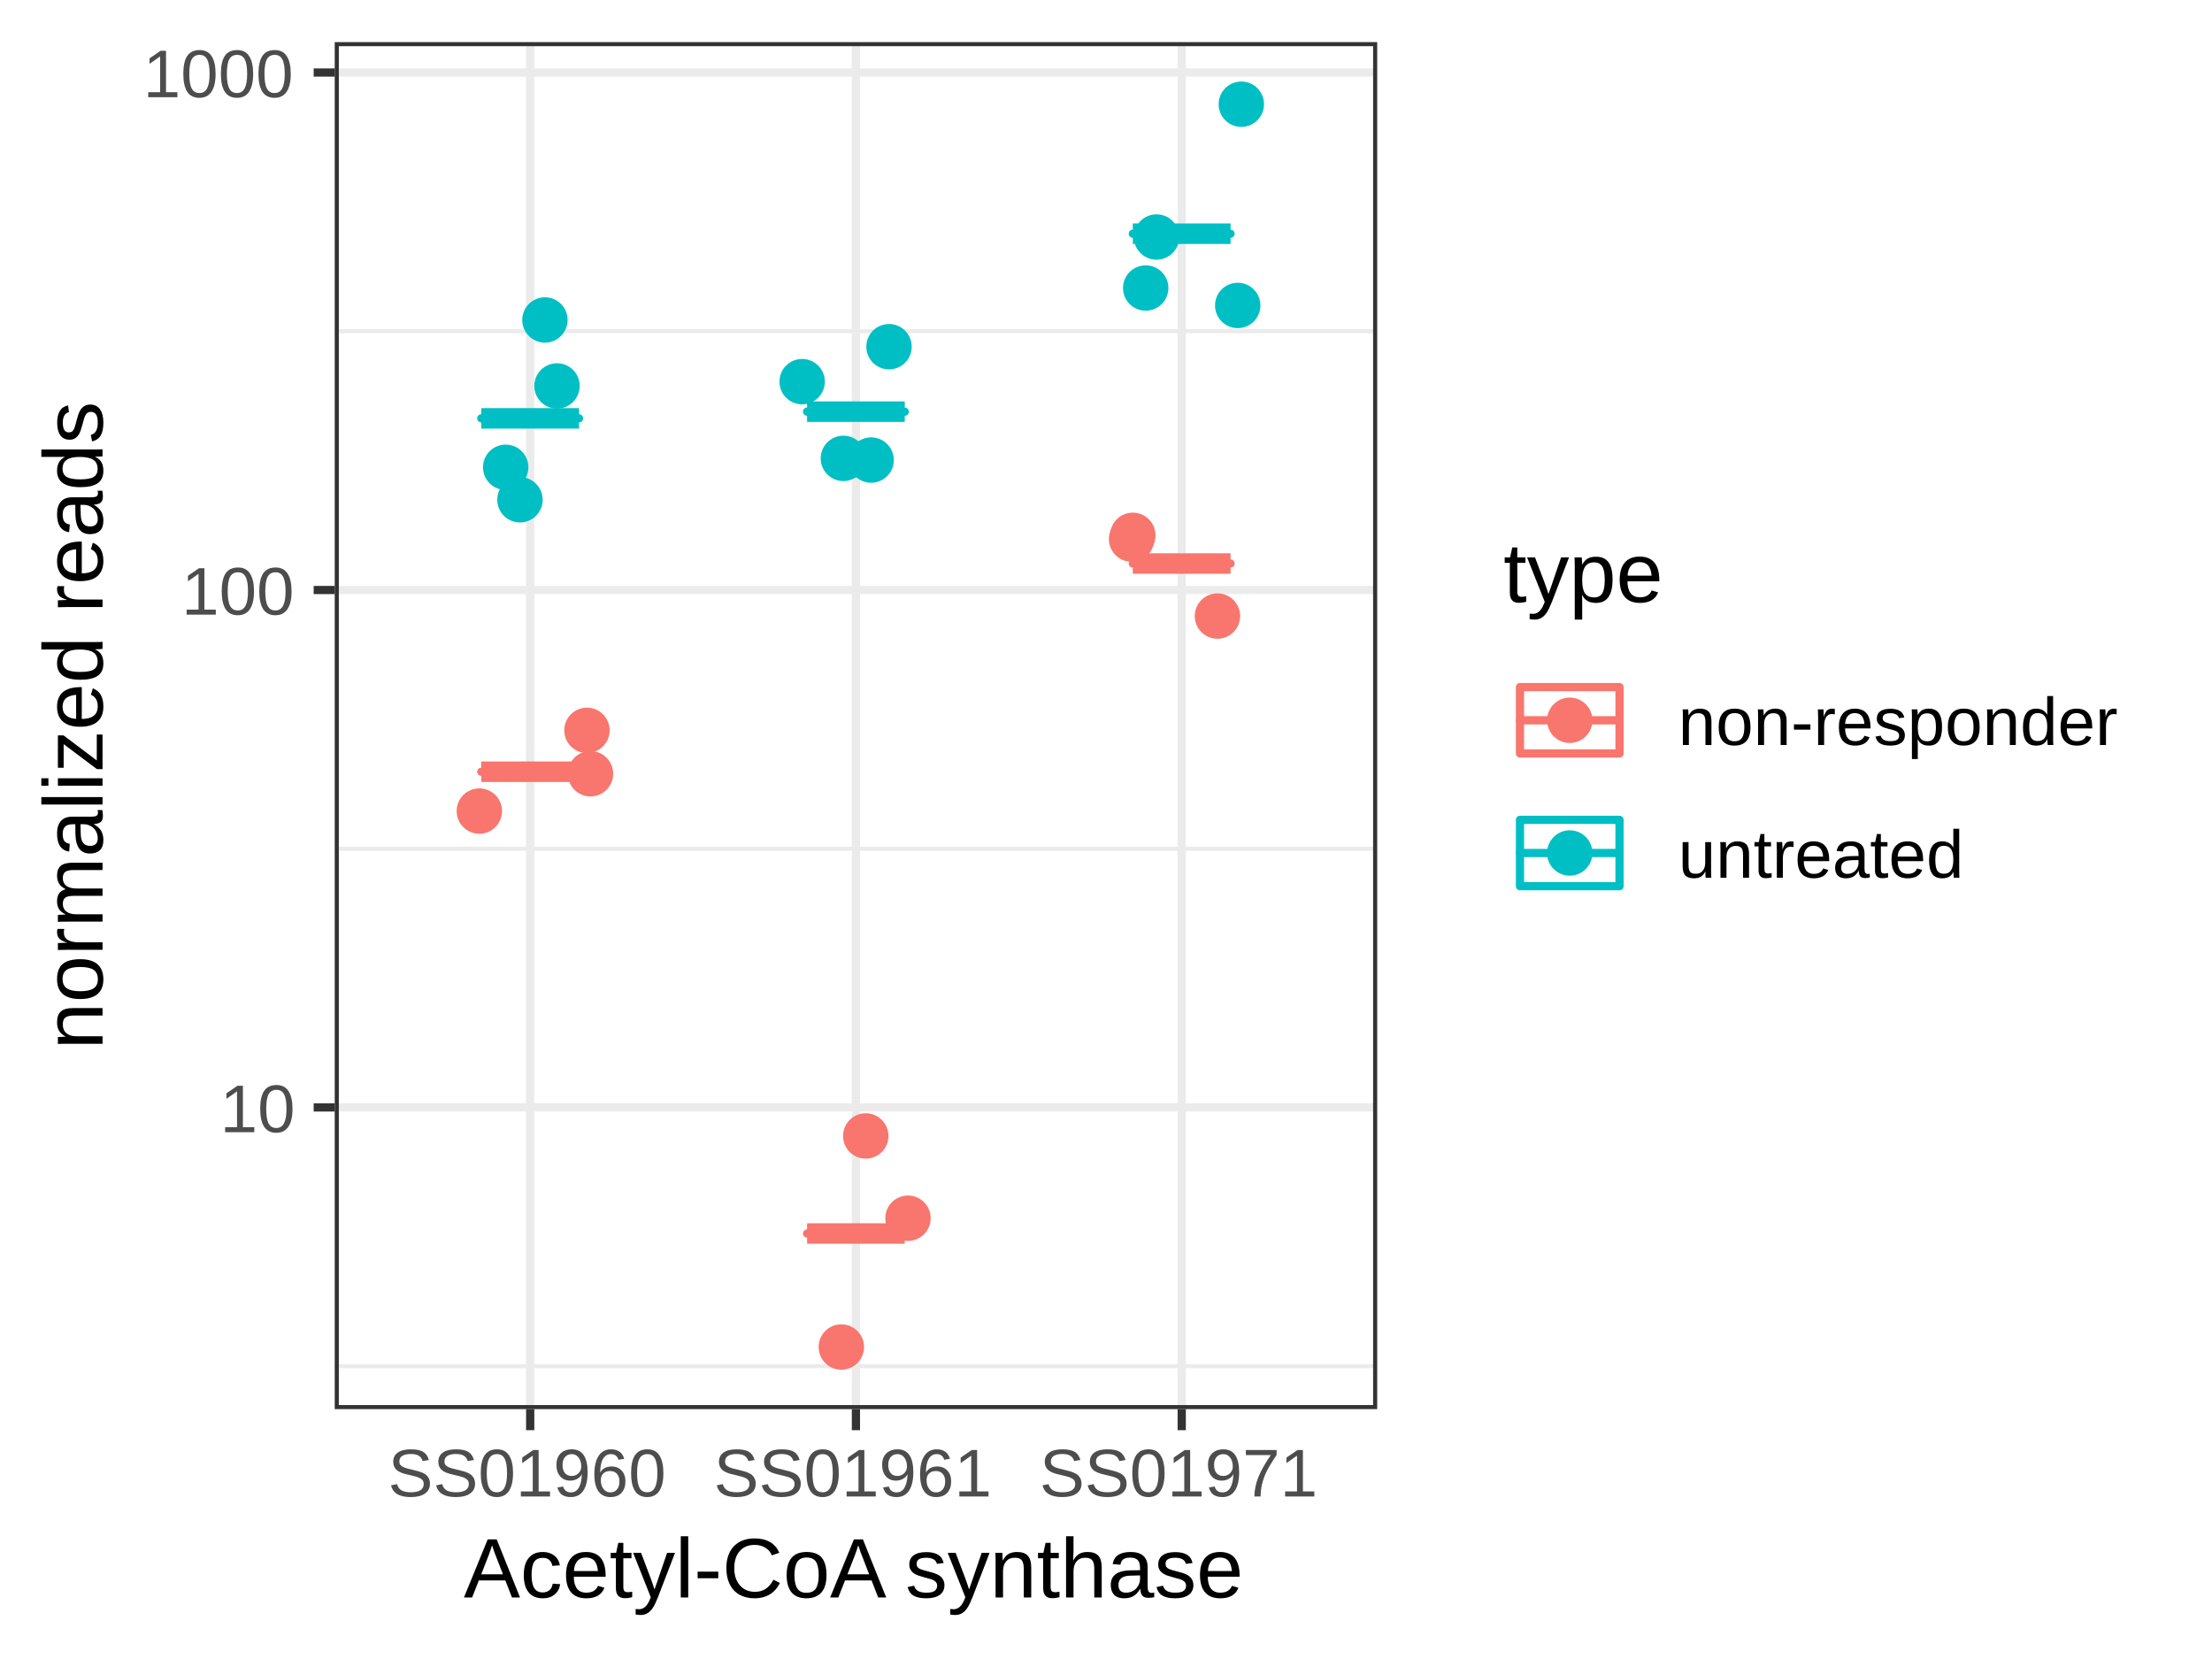
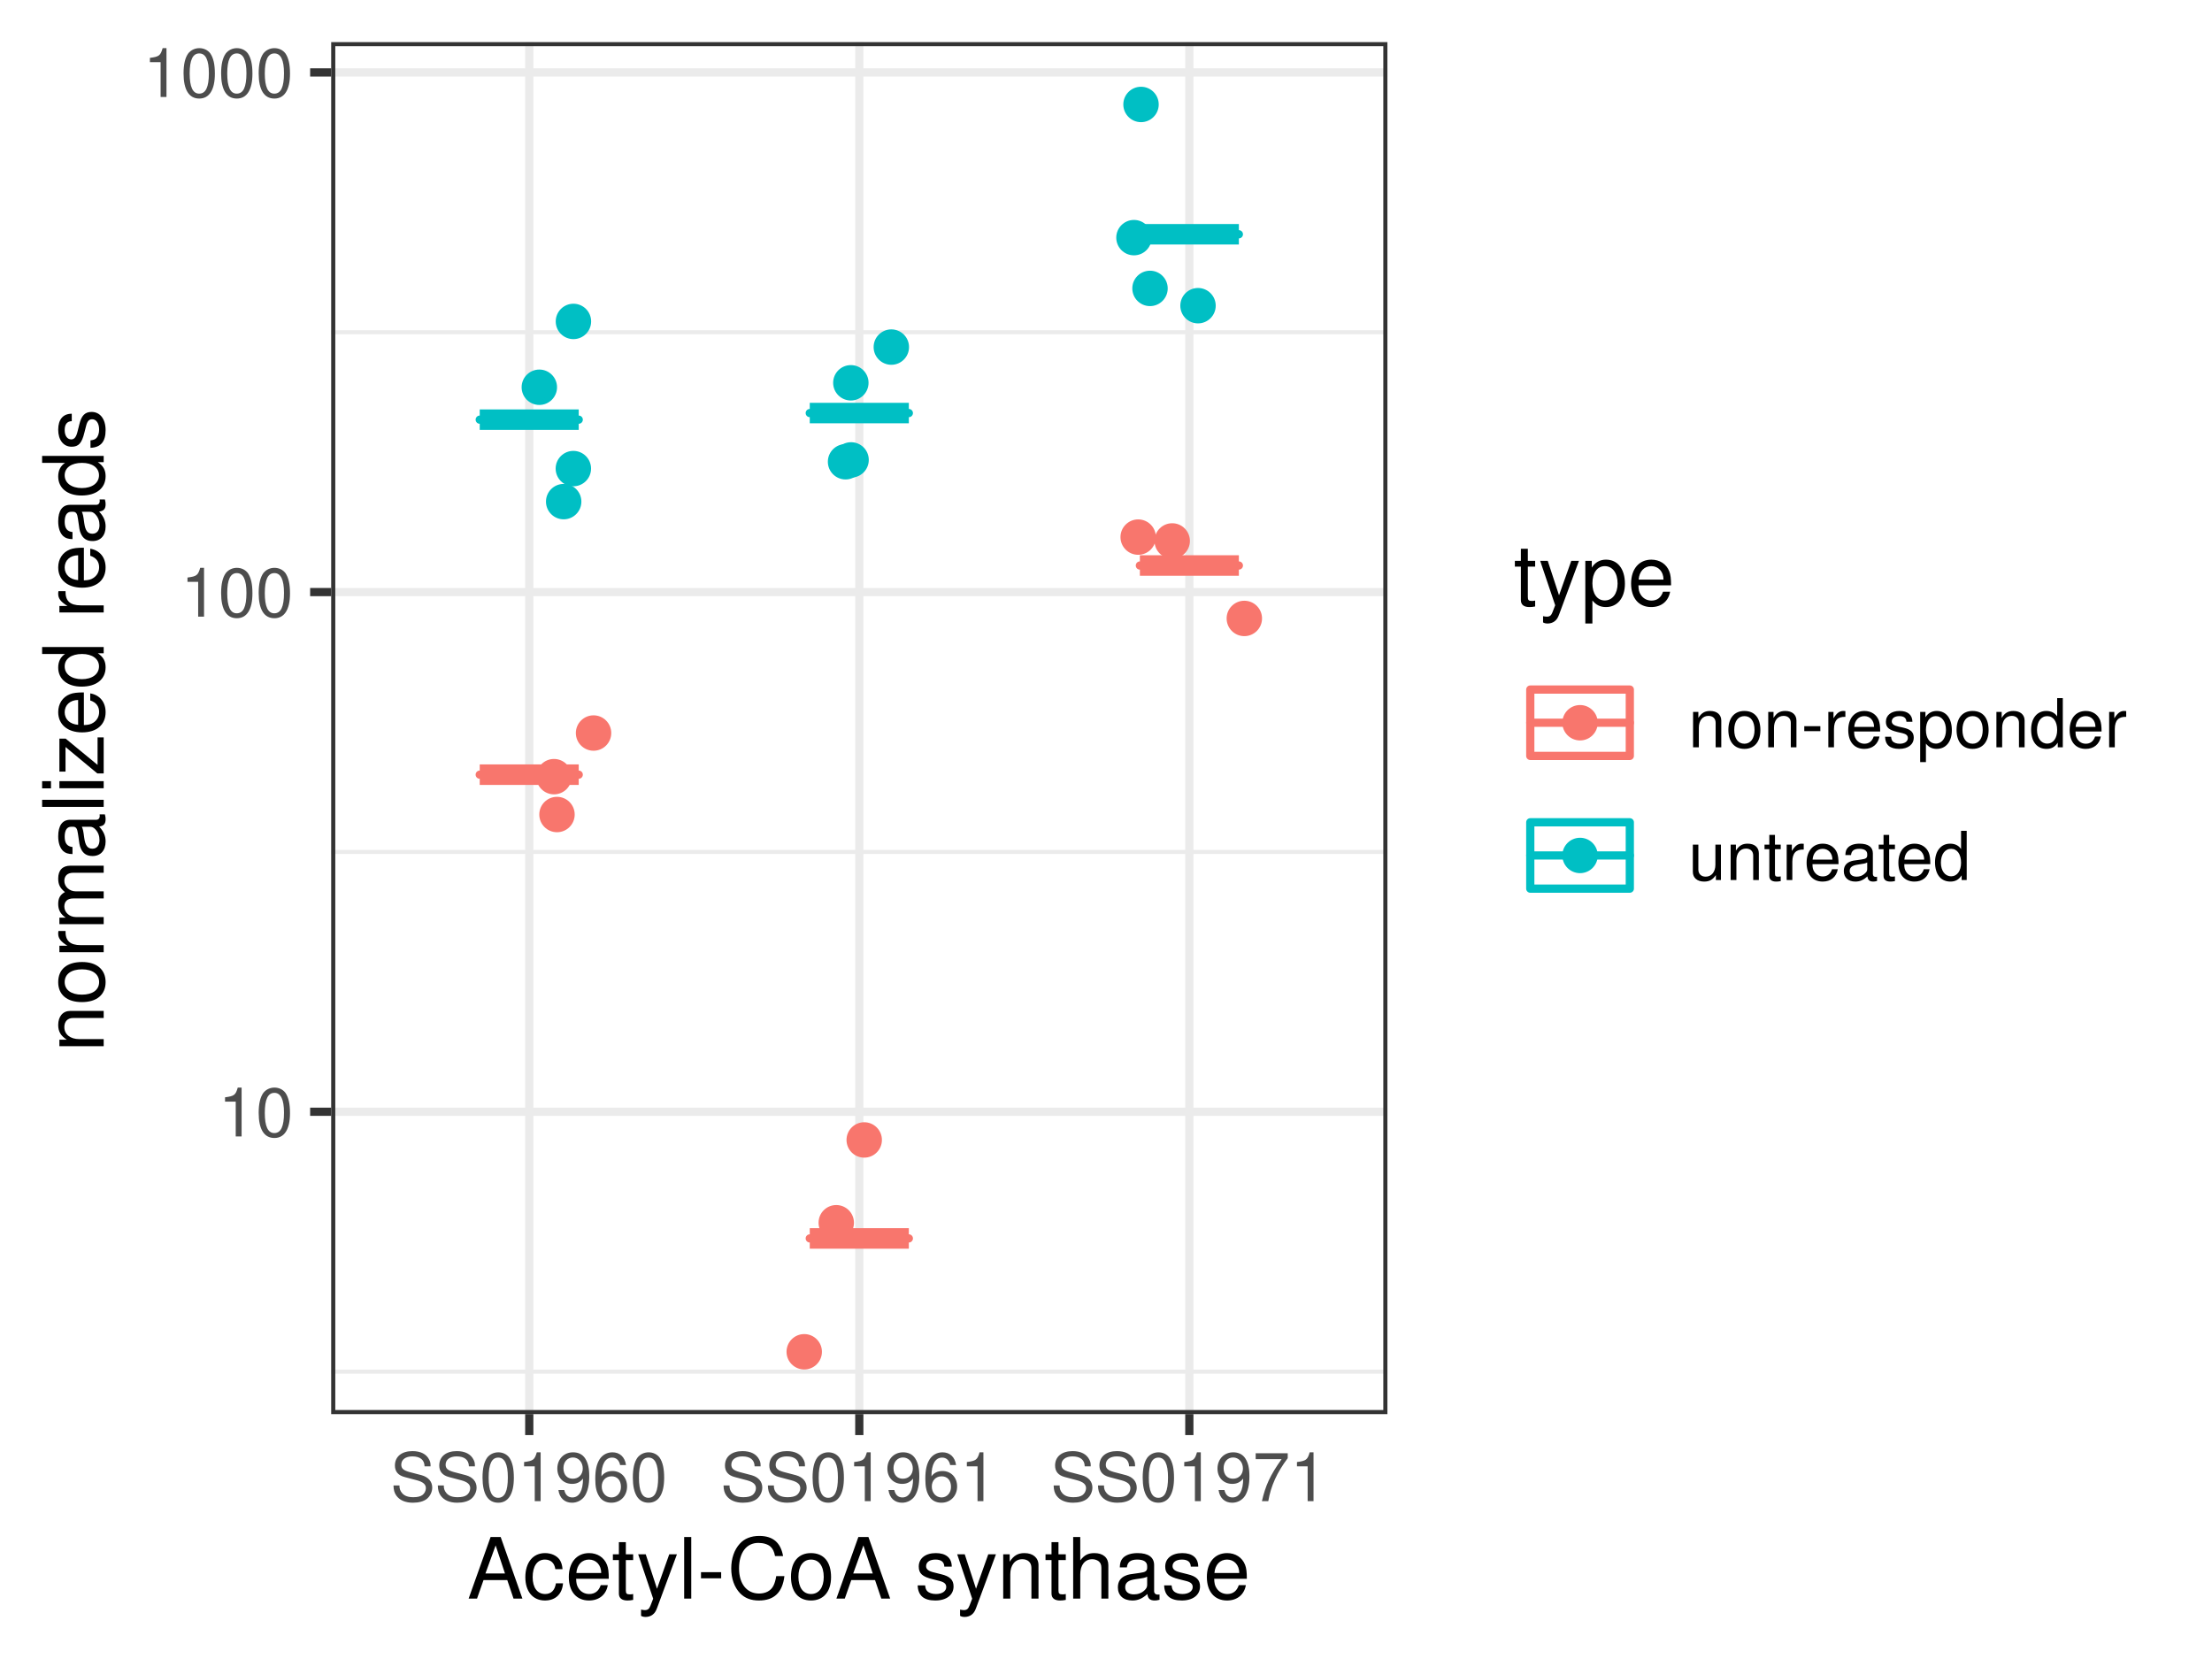
<svg xmlns="http://www.w3.org/2000/svg" viewBox="0 0 288.00 216.00">
  <defs>
    <style type="text/css">
-     line, polyline, path, rect, circle {
+     line, polyline, polygon, path, rect, circle {
      fill: none;
      stroke: #000000;
      stroke-linecap: round;
      stroke-linejoin: round;
      stroke-miterlimit: 10.00;
    }
  </style>
  </defs>
  <rect width="100%" height="100%" style="stroke: none; fill: #FFFFFF;" />
-   <rect x="0.00" y="0.00" width="288.00" height="216.00" style="stroke-width: 1.07; stroke: #FFFFFF; fill: #FFFFFF;" />
+   <rect x="0.00" y="0" width="288.00" height="216.00" style="stroke-width: 1.07; stroke: #FFFFFF; fill: #FFFFFF;" />
  <defs>
-     <clipPath id="cpNDMuNTc4NHwxNzkuMzA0fDE4My40NzR8NS40Nzk0NQ==">
-       <rect x="43.58" y="5.48" width="135.73" height="177.99" />
+     <clipPath id="cpNDMuMTJ8MTgwLjY0fDE4NC4xMXw1LjQ4">
+       <rect x="43.12" y="5.48" width="137.52" height="178.64" />
    </clipPath>
  </defs>
-   <rect x="43.58" y="5.48" width="135.73" height="177.99" style="stroke-width: 1.07; stroke: none; fill: #FFFFFF;" clip-path="url(#cpNDMuNTc4NHwxNzkuMzA0fDE4My40NzR8NS40Nzk0NQ==)" />
-   <polyline points="43.58,177.87 179.30,177.87 " style="stroke-width: 0.53; stroke: #EBEBEB; stroke-linecap: butt;" clip-path="url(#cpNDMuNTc4NHwxNzkuMzA0fDE4My40NzR8NS40Nzk0NQ==)" />
-   <polyline points="43.58,110.50 179.30,110.50 " style="stroke-width: 0.53; stroke: #EBEBEB; stroke-linecap: butt;" clip-path="url(#cpNDMuNTc4NHwxNzkuMzA0fDE4My40NzR8NS40Nzk0NQ==)" />
-   <polyline points="43.58,43.13 179.30,43.13 " style="stroke-width: 0.53; stroke: #EBEBEB; stroke-linecap: butt;" clip-path="url(#cpNDMuNTc4NHwxNzkuMzA0fDE4My40NzR8NS40Nzk0NQ==)" />
-   <polyline points="43.58,144.19 179.30,144.19 " style="stroke-width: 1.07; stroke: #EBEBEB; stroke-linecap: butt;" clip-path="url(#cpNDMuNTc4NHwxNzkuMzA0fDE4My40NzR8NS40Nzk0NQ==)" />
-   <polyline points="43.58,76.82 179.30,76.82 " style="stroke-width: 1.07; stroke: #EBEBEB; stroke-linecap: butt;" clip-path="url(#cpNDMuNTc4NHwxNzkuMzA0fDE4My40NzR8NS40Nzk0NQ==)" />
-   <polyline points="43.58,9.44 179.30,9.44 " style="stroke-width: 1.07; stroke: #EBEBEB; stroke-linecap: butt;" clip-path="url(#cpNDMuNTc4NHwxNzkuMzA0fDE4My40NzR8NS40Nzk0NQ==)" />
-   <polyline points="69.03,183.47 69.03,5.48 " style="stroke-width: 1.07; stroke: #EBEBEB; stroke-linecap: butt;" clip-path="url(#cpNDMuNTc4NHwxNzkuMzA0fDE4My40NzR8NS40Nzk0NQ==)" />
-   <polyline points="111.44,183.47 111.44,5.48 " style="stroke-width: 1.07; stroke: #EBEBEB; stroke-linecap: butt;" clip-path="url(#cpNDMuNTc4NHwxNzkuMzA0fDE4My40NzR8NS40Nzk0NQ==)" />
-   <polyline points="153.86,183.47 153.86,5.48 " style="stroke-width: 1.07; stroke: #EBEBEB; stroke-linecap: butt;" clip-path="url(#cpNDMuNTc4NHwxNzkuMzA0fDE4My40NzR8NS40Nzk0NQ==)" />
-   <circle cx="118.22" cy="158.61" r="1.95pt" style="stroke-width: 0.71; stroke: #F8766D; fill: #F8766D;" clip-path="url(#cpNDMuNTc4NHwxNzkuMzA0fDE4My40NzR8NS40Nzk0NQ==)" />
-   <circle cx="147.49" cy="69.70" r="1.95pt" style="stroke-width: 0.71; stroke: #F8766D; fill: #F8766D;" clip-path="url(#cpNDMuNTc4NHwxNzkuMzA0fDE4My40NzR8NS40Nzk0NQ==)" />
-   <circle cx="76.42" cy="95.09" r="1.95pt" style="stroke-width: 0.71; stroke: #F8766D; fill: #F8766D;" clip-path="url(#cpNDMuNTc4NHwxNzkuMzA0fDE4My40NzR8NS40Nzk0NQ==)" />
-   <circle cx="115.75" cy="45.14" r="1.95pt" style="stroke-width: 0.71; stroke: #00BFC4; fill: #00BFC4;" clip-path="url(#cpNDMuNTc4NHwxNzkuMzA0fDE4My40NzR8NS40Nzk0NQ==)" />
-   <circle cx="161.62" cy="13.57" r="1.95pt" style="stroke-width: 0.71; stroke: #00BFC4; fill: #00BFC4;" clip-path="url(#cpNDMuNTc4NHwxNzkuMzA0fDE4My40NzR8NS40Nzk0NQ==)" />
-   <circle cx="70.95" cy="41.66" r="1.95pt" style="stroke-width: 0.71; stroke: #00BFC4; fill: #00BFC4;" clip-path="url(#cpNDMuNTc4NHwxNzkuMzA0fDE4My40NzR8NS40Nzk0NQ==)" />
-   <circle cx="113.42" cy="59.90" r="1.95pt" style="stroke-width: 0.71; stroke: #00BFC4; fill: #00BFC4;" clip-path="url(#cpNDMuNTc4NHwxNzkuMzA0fDE4My40NzR8NS40Nzk0NQ==)" />
-   <circle cx="150.58" cy="30.86" r="1.95pt" style="stroke-width: 0.71; stroke: #00BFC4; fill: #00BFC4;" clip-path="url(#cpNDMuNTc4NHwxNzkuMzA0fDE4My40NzR8NS40Nzk0NQ==)" />
-   <circle cx="65.84" cy="60.84" r="1.95pt" style="stroke-width: 0.71; stroke: #00BFC4; fill: #00BFC4;" clip-path="url(#cpNDMuNTc4NHwxNzkuMzA0fDE4My40NzR8NS40Nzk0NQ==)" />
-   <circle cx="109.54" cy="175.38" r="1.95pt" style="stroke-width: 0.71; stroke: #F8766D; fill: #F8766D;" clip-path="url(#cpNDMuNTc4NHwxNzkuMzA0fDE4My40NzR8NS40Nzk0NQ==)" />
-   <circle cx="158.51" cy="80.21" r="1.95pt" style="stroke-width: 0.71; stroke: #F8766D; fill: #F8766D;" clip-path="url(#cpNDMuNTc4NHwxNzkuMzA0fDE4My40NzR8NS40Nzk0NQ==)" />
-   <circle cx="62.41" cy="105.60" r="1.95pt" style="stroke-width: 0.71; stroke: #F8766D; fill: #F8766D;" clip-path="url(#cpNDMuNTc4NHwxNzkuMzA0fDE4My40NzR8NS40Nzk0NQ==)" />
-   <circle cx="112.72" cy="147.90" r="1.95pt" style="stroke-width: 0.71; stroke: #F8766D; fill: #F8766D;" clip-path="url(#cpNDMuNTc4NHwxNzkuMzA0fDE4My40NzR8NS40Nzk0NQ==)" />
-   <circle cx="147.33" cy="70.19" r="1.95pt" style="stroke-width: 0.71; stroke: #F8766D; fill: #F8766D;" clip-path="url(#cpNDMuNTc4NHwxNzkuMzA0fDE4My40NzR8NS40Nzk0NQ==)" />
-   <circle cx="76.88" cy="100.74" r="1.95pt" style="stroke-width: 0.71; stroke: #F8766D; fill: #F8766D;" clip-path="url(#cpNDMuNTc4NHwxNzkuMzA0fDE4My40NzR8NS40Nzk0NQ==)" />
-   <circle cx="109.81" cy="59.68" r="1.95pt" style="stroke-width: 0.71; stroke: #00BFC4; fill: #00BFC4;" clip-path="url(#cpNDMuNTc4NHwxNzkuMzA0fDE4My40NzR8NS40Nzk0NQ==)" />
-   <circle cx="161.15" cy="39.77" r="1.95pt" style="stroke-width: 0.71; stroke: #00BFC4; fill: #00BFC4;" clip-path="url(#cpNDMuNTc4NHwxNzkuMzA0fDE4My40NzR8NS40Nzk0NQ==)" />
-   <circle cx="67.70" cy="65.07" r="1.95pt" style="stroke-width: 0.71; stroke: #00BFC4; fill: #00BFC4;" clip-path="url(#cpNDMuNTc4NHwxNzkuMzA0fDE4My40NzR8NS40Nzk0NQ==)" />
-   <circle cx="104.44" cy="49.69" r="1.95pt" style="stroke-width: 0.71; stroke: #00BFC4; fill: #00BFC4;" clip-path="url(#cpNDMuNTc4NHwxNzkuMzA0fDE4My40NzR8NS40Nzk0NQ==)" />
-   <circle cx="149.17" cy="37.50" r="1.95pt" style="stroke-width: 0.71; stroke: #00BFC4; fill: #00BFC4;" clip-path="url(#cpNDMuNTc4NHwxNzkuMzA0fDE4My40NzR8NS40Nzk0NQ==)" />
-   <circle cx="72.52" cy="50.25" r="1.95pt" style="stroke-width: 0.71; stroke: #00BFC4; fill: #00BFC4;" clip-path="url(#cpNDMuNTc4NHwxNzkuMzA0fDE4My40NzR8NS40Nzk0NQ==)" />
-   <polyline points="62.66,100.48 62.66,100.48 75.39,100.48 75.39,100.48 62.66,100.48 62.66,100.48 " style="stroke-width: 1.07; stroke: #F8766D;" clip-path="url(#cpNDMuNTc4NHwxNzkuMzA0fDE4My40NzR8NS40Nzk0NQ==)" />
-   <polyline points="62.66,54.47 62.66,54.47 75.39,54.47 75.39,54.47 62.66,54.47 62.66,54.47 " style="stroke-width: 1.07; stroke: #00BFC4;" clip-path="url(#cpNDMuNTc4NHwxNzkuMzA0fDE4My40NzR8NS40Nzk0NQ==)" />
-   <polyline points="105.08,160.60 105.08,160.60 117.80,160.60 117.80,160.60 105.08,160.60 105.08,160.60 " style="stroke-width: 1.07; stroke: #F8766D;" clip-path="url(#cpNDMuNTc4NHwxNzkuMzA0fDE4My40NzR8NS40Nzk0NQ==)" />
-   <polyline points="105.08,53.60 105.08,53.60 117.80,53.60 117.80,53.60 105.08,53.60 105.08,53.60 " style="stroke-width: 1.07; stroke: #00BFC4;" clip-path="url(#cpNDMuNTc4NHwxNzkuMzA0fDE4My40NzR8NS40Nzk0NQ==)" />
-   <polyline points="147.49,73.37 147.49,73.37 160.22,73.37 160.22,73.37 147.49,73.37 147.49,73.37 " style="stroke-width: 1.07; stroke: #F8766D;" clip-path="url(#cpNDMuNTc4NHwxNzkuMzA0fDE4My40NzR8NS40Nzk0NQ==)" />
-   <polyline points="147.49,30.43 147.49,30.43 160.22,30.43 160.22,30.43 147.49,30.43 147.49,30.43 " style="stroke-width: 1.07; stroke: #00BFC4;" clip-path="url(#cpNDMuNTc4NHwxNzkuMzA0fDE4My40NzR8NS40Nzk0NQ==)" />
-   <line x1="62.66" y1="100.48" x2="75.39" y2="100.48" style="stroke-width: 2.67; stroke: #F8766D; stroke-linecap: butt;" clip-path="url(#cpNDMuNTc4NHwxNzkuMzA0fDE4My40NzR8NS40Nzk0NQ==)" />
-   <line x1="62.66" y1="54.47" x2="75.39" y2="54.47" style="stroke-width: 2.67; stroke: #00BFC4; stroke-linecap: butt;" clip-path="url(#cpNDMuNTc4NHwxNzkuMzA0fDE4My40NzR8NS40Nzk0NQ==)" />
-   <line x1="105.08" y1="160.60" x2="117.80" y2="160.60" style="stroke-width: 2.67; stroke: #F8766D; stroke-linecap: butt;" clip-path="url(#cpNDMuNTc4NHwxNzkuMzA0fDE4My40NzR8NS40Nzk0NQ==)" />
-   <line x1="105.08" y1="53.60" x2="117.80" y2="53.60" style="stroke-width: 2.67; stroke: #00BFC4; stroke-linecap: butt;" clip-path="url(#cpNDMuNTc4NHwxNzkuMzA0fDE4My40NzR8NS40Nzk0NQ==)" />
-   <line x1="147.49" y1="73.37" x2="160.22" y2="73.37" style="stroke-width: 2.67; stroke: #F8766D; stroke-linecap: butt;" clip-path="url(#cpNDMuNTc4NHwxNzkuMzA0fDE4My40NzR8NS40Nzk0NQ==)" />
-   <line x1="147.49" y1="30.43" x2="160.22" y2="30.43" style="stroke-width: 2.67; stroke: #00BFC4; stroke-linecap: butt;" clip-path="url(#cpNDMuNTc4NHwxNzkuMzA0fDE4My40NzR8NS40Nzk0NQ==)" />
-   <rect x="43.58" y="5.48" width="135.73" height="177.99" style="stroke-width: 1.07; stroke: #333333;" clip-path="url(#cpNDMuNTc4NHwxNzkuMzA0fDE4My40NzR8NS40Nzk0NQ==)" />
+   <rect x="43.12" y="5.48" width="137.52" height="178.64" style="stroke-width: 1.07; stroke: none; fill: #FFFFFF;" clip-path="url(#cpNDMuMTJ8MTgwLjY0fDE4NC4xMXw1LjQ4)" />
+   <polyline points="43.12,178.59 180.64,178.59 " style="stroke-width: 0.53; stroke: #EBEBEB; stroke-linecap: butt;" clip-path="url(#cpNDMuMTJ8MTgwLjY0fDE4NC4xMXw1LjQ4)" />
+   <polyline points="43.12,110.92 180.64,110.92 " style="stroke-width: 0.53; stroke: #EBEBEB; stroke-linecap: butt;" clip-path="url(#cpNDMuMTJ8MTgwLjY0fDE4NC4xMXw1LjQ4)" />
+   <polyline points="43.12,43.26 180.64,43.26 " style="stroke-width: 0.53; stroke: #EBEBEB; stroke-linecap: butt;" clip-path="url(#cpNDMuMTJ8MTgwLjY0fDE4NC4xMXw1LjQ4)" />
+   <polyline points="43.12,144.75 180.64,144.75 " style="stroke-width: 1.07; stroke: #EBEBEB; stroke-linecap: butt;" clip-path="url(#cpNDMuMTJ8MTgwLjY0fDE4NC4xMXw1LjQ4)" />
+   <polyline points="43.12,77.09 180.64,77.09 " style="stroke-width: 1.07; stroke: #EBEBEB; stroke-linecap: butt;" clip-path="url(#cpNDMuMTJ8MTgwLjY0fDE4NC4xMXw1LjQ4)" />
+   <polyline points="43.12,9.43 180.64,9.43 " style="stroke-width: 1.07; stroke: #EBEBEB; stroke-linecap: butt;" clip-path="url(#cpNDMuMTJ8MTgwLjY0fDE4NC4xMXw1LjQ4)" />
+   <polyline points="68.91,184.11 68.91,5.48 " style="stroke-width: 1.07; stroke: #EBEBEB; stroke-linecap: butt;" clip-path="url(#cpNDMuMTJ8MTgwLjY0fDE4NC4xMXw1LjQ4)" />
+   <polyline points="111.88,184.11 111.88,5.48 " style="stroke-width: 1.07; stroke: #EBEBEB; stroke-linecap: butt;" clip-path="url(#cpNDMuMTJ8MTgwLjY0fDE4NC4xMXw1LjQ4)" />
+   <polyline points="154.85,184.11 154.85,5.48 " style="stroke-width: 1.07; stroke: #EBEBEB; stroke-linecap: butt;" clip-path="url(#cpNDMuMTJ8MTgwLjY0fDE4NC4xMXw1LjQ4)" />
+   <circle cx="108.88" cy="159.20" r="1.95" style="stroke-width: 0.71; stroke: #F8766D; fill: #F8766D;" clip-path="url(#cpNDMuMTJ8MTgwLjY0fDE4NC4xMXw1LjQ4)" />
+   <circle cx="148.19" cy="69.93" r="1.95" style="stroke-width: 0.71; stroke: #F8766D; fill: #F8766D;" clip-path="url(#cpNDMuMTJ8MTgwLjY0fDE4NC4xMXw1LjQ4)" />
+   <circle cx="77.28" cy="95.44" r="1.95" style="stroke-width: 0.71; stroke: #F8766D; fill: #F8766D;" clip-path="url(#cpNDMuMTJ8MTgwLjY0fDE4NC4xMXw1LjQ4)" />
+   <circle cx="116.05" cy="45.19" r="1.95" style="stroke-width: 0.71; stroke: #00BFC4; fill: #00BFC4;" clip-path="url(#cpNDMuMTJ8MTgwLjY0fDE4NC4xMXw1LjQ4)" />
+   <circle cx="148.56" cy="13.60" r="1.95" style="stroke-width: 0.71; stroke: #00BFC4; fill: #00BFC4;" clip-path="url(#cpNDMuMTJ8MTgwLjY0fDE4NC4xMXw1LjQ4)" />
+   <circle cx="74.66" cy="41.85" r="1.95" style="stroke-width: 0.71; stroke: #00BFC4; fill: #00BFC4;" clip-path="url(#cpNDMuMTJ8MTgwLjY0fDE4NC4xMXw1LjQ4)" />
+   <circle cx="110.09" cy="60.12" r="1.95" style="stroke-width: 0.71; stroke: #00BFC4; fill: #00BFC4;" clip-path="url(#cpNDMuMTJ8MTgwLjY0fDE4NC4xMXw1LjQ4)" />
+   <circle cx="147.64" cy="30.94" r="1.95" style="stroke-width: 0.71; stroke: #00BFC4; fill: #00BFC4;" clip-path="url(#cpNDMuMTJ8MTgwLjY0fDE4NC4xMXw1LjQ4)" />
+   <circle cx="74.65" cy="61.01" r="1.95" style="stroke-width: 0.71; stroke: #00BFC4; fill: #00BFC4;" clip-path="url(#cpNDMuMTJ8MTgwLjY0fDE4NC4xMXw1LjQ4)" />
+   <circle cx="104.71" cy="176.00" r="1.95" style="stroke-width: 0.71; stroke: #F8766D; fill: #F8766D;" clip-path="url(#cpNDMuMTJ8MTgwLjY0fDE4NC4xMXw1LjQ4)" />
+   <circle cx="162.01" cy="80.52" r="1.95" style="stroke-width: 0.71; stroke: #F8766D; fill: #F8766D;" clip-path="url(#cpNDMuMTJ8MTgwLjY0fDE4NC4xMXw1LjQ4)" />
+   <circle cx="72.52" cy="106.05" r="1.95" style="stroke-width: 0.71; stroke: #F8766D; fill: #F8766D;" clip-path="url(#cpNDMuMTJ8MTgwLjY0fDE4NC4xMXw1LjQ4)" />
+   <circle cx="112.52" cy="148.42" r="1.95" style="stroke-width: 0.71; stroke: #F8766D; fill: #F8766D;" clip-path="url(#cpNDMuMTJ8MTgwLjY0fDE4NC4xMXw1LjQ4)" />
+   <circle cx="152.62" cy="70.43" r="1.95" style="stroke-width: 0.71; stroke: #F8766D; fill: #F8766D;" clip-path="url(#cpNDMuMTJ8MTgwLjY0fDE4NC4xMXw1LjQ4)" />
+   <circle cx="72.13" cy="101.12" r="1.95" style="stroke-width: 0.71; stroke: #F8766D; fill: #F8766D;" clip-path="url(#cpNDMuMTJ8MTgwLjY0fDE4NC4xMXw1LjQ4)" />
+   <circle cx="110.81" cy="59.88" r="1.95" style="stroke-width: 0.71; stroke: #00BFC4; fill: #00BFC4;" clip-path="url(#cpNDMuMTJ8MTgwLjY0fDE4NC4xMXw1LjQ4)" />
+   <circle cx="155.98" cy="39.80" r="1.95" style="stroke-width: 0.71; stroke: #00BFC4; fill: #00BFC4;" clip-path="url(#cpNDMuMTJ8MTgwLjY0fDE4NC4xMXw1LjQ4)" />
+   <circle cx="73.39" cy="65.31" r="1.95" style="stroke-width: 0.71; stroke: #00BFC4; fill: #00BFC4;" clip-path="url(#cpNDMuMTJ8MTgwLjY0fDE4NC4xMXw1LjQ4)" />
+   <circle cx="110.78" cy="49.84" r="1.95" style="stroke-width: 0.71; stroke: #00BFC4; fill: #00BFC4;" clip-path="url(#cpNDMuMTJ8MTgwLjY0fDE4NC4xMXw1LjQ4)" />
+   <circle cx="149.73" cy="37.55" r="1.95" style="stroke-width: 0.71; stroke: #00BFC4; fill: #00BFC4;" clip-path="url(#cpNDMuMTJ8MTgwLjY0fDE4NC4xMXw1LjQ4)" />
+   <circle cx="70.22" cy="50.42" r="1.95" style="stroke-width: 0.71; stroke: #00BFC4; fill: #00BFC4;" clip-path="url(#cpNDMuMTJ8MTgwLjY0fDE4NC4xMXw1LjQ4)" />
+   <polyline points="62.46,100.86 62.46,100.86 75.35,100.86 75.35,100.86 62.46,100.86 62.46,100.86 " style="stroke-width: 1.07; stroke: #F8766D;" clip-path="url(#cpNDMuMTJ8MTgwLjY0fDE4NC4xMXw1LjQ4)" />
+   <polyline points="62.46,54.64 62.46,54.64 75.35,54.64 75.35,54.64 62.46,54.64 62.46,54.64 " style="stroke-width: 1.07; stroke: #00BFC4;" clip-path="url(#cpNDMuMTJ8MTgwLjY0fDE4NC4xMXw1LjQ4)" />
+   <polyline points="105.43,161.24 105.43,161.24 118.33,161.24 118.33,161.24 105.43,161.24 105.43,161.24 " style="stroke-width: 1.07; stroke: #F8766D;" clip-path="url(#cpNDMuMTJ8MTgwLjY0fDE4NC4xMXw1LjQ4)" />
+   <polyline points="105.43,53.78 105.43,53.78 118.33,53.78 118.33,53.78 105.43,53.78 105.43,53.78 " style="stroke-width: 1.07; stroke: #00BFC4;" clip-path="url(#cpNDMuMTJ8MTgwLjY0fDE4NC4xMXw1LjQ4)" />
+   <polyline points="148.41,73.63 148.41,73.63 161.30,73.63 161.30,73.63 148.41,73.63 148.41,73.63 " style="stroke-width: 1.07; stroke: #F8766D;" clip-path="url(#cpNDMuMTJ8MTgwLjY0fDE4NC4xMXw1LjQ4)" />
+   <polyline points="148.41,30.50 148.41,30.50 161.30,30.50 161.30,30.50 148.41,30.50 148.41,30.50 " style="stroke-width: 1.07; stroke: #00BFC4;" clip-path="url(#cpNDMuMTJ8MTgwLjY0fDE4NC4xMXw1LjQ4)" />
+   <line x1="62.46" y1="100.86" x2="75.35" y2="100.86" style="stroke-width: 2.67; stroke: #F8766D; stroke-linecap: butt;" clip-path="url(#cpNDMuMTJ8MTgwLjY0fDE4NC4xMXw1LjQ4)" />
+   <line x1="62.46" y1="54.64" x2="75.35" y2="54.64" style="stroke-width: 2.67; stroke: #00BFC4; stroke-linecap: butt;" clip-path="url(#cpNDMuMTJ8MTgwLjY0fDE4NC4xMXw1LjQ4)" />
+   <line x1="105.43" y1="161.24" x2="118.33" y2="161.24" style="stroke-width: 2.67; stroke: #F8766D; stroke-linecap: butt;" clip-path="url(#cpNDMuMTJ8MTgwLjY0fDE4NC4xMXw1LjQ4)" />
+   <line x1="105.43" y1="53.78" x2="118.33" y2="53.78" style="stroke-width: 2.67; stroke: #00BFC4; stroke-linecap: butt;" clip-path="url(#cpNDMuMTJ8MTgwLjY0fDE4NC4xMXw1LjQ4)" />
+   <line x1="148.41" y1="73.63" x2="161.30" y2="73.63" style="stroke-width: 2.67; stroke: #F8766D; stroke-linecap: butt;" clip-path="url(#cpNDMuMTJ8MTgwLjY0fDE4NC4xMXw1LjQ4)" />
+   <line x1="148.41" y1="30.50" x2="161.30" y2="30.50" style="stroke-width: 2.67; stroke: #00BFC4; stroke-linecap: butt;" clip-path="url(#cpNDMuMTJ8MTgwLjY0fDE4NC4xMXw1LjQ4)" />
+   <rect x="43.12" y="5.48" width="137.52" height="178.64" style="stroke-width: 1.07; stroke: #333333;" clip-path="url(#cpNDMuMTJ8MTgwLjY0fDE4NC4xMXw1LjQ4)" />
  <defs>
-     <clipPath id="cpMHwyODh8MjE2fDA=">
+     <clipPath id="cpMC4wMHwyODguMDB8MjE2LjAwfDAuMDA=">
      <rect x="0.00" y="0.00" width="288.00" height="216.00" />
    </clipPath>
  </defs>
-   <g clip-path="url(#cpMHwyODh8MjE2fDA=)">
-     <text x="28.64" y="147.41" style="font-size: 8.80px; fill: #4D4D4D; font-family: Arial;" textLength="10.01px" lengthAdjust="spacingAndGlyphs">10</text>
+   <g clip-path="url(#cpMC4wMHwyODguMDB8MjE2LjAwfDAuMDA=)">
+     <text x="28.41" y="147.96" style="font-size: 8.80px; fill: #4D4D4D; font-family: Nimbus Sans L;" textLength="9.78px" lengthAdjust="spacingAndGlyphs">10</text>
  </g>
-   <g clip-path="url(#cpMHwyODh8MjE2fDA=)">
-     <text x="23.63" y="80.03" style="font-size: 8.80px; fill: #4D4D4D; font-family: Arial;" textLength="15.02px" lengthAdjust="spacingAndGlyphs">100</text>
+   <g clip-path="url(#cpMC4wMHwyODguMDB8MjE2LjAwfDAuMDA=)">
+     <text x="23.52" y="80.29" style="font-size: 8.80px; fill: #4D4D4D; font-family: Nimbus Sans L;" textLength="14.67px" lengthAdjust="spacingAndGlyphs">100</text>
  </g>
-   <g clip-path="url(#cpMHwyODh8MjE2fDA=)">
-     <text x="18.63" y="12.66" style="font-size: 8.80px; fill: #4D4D4D; font-family: Arial;" textLength="20.02px" lengthAdjust="spacingAndGlyphs">1000</text>
+   <g clip-path="url(#cpMC4wMHwyODguMDB8MjE2LjAwfDAuMDA=)">
+     <text x="18.63" y="12.63" style="font-size: 8.80px; fill: #4D4D4D; font-family: Nimbus Sans L;" textLength="19.56px" lengthAdjust="spacingAndGlyphs">1000</text>
  </g>
-   <polyline points="40.84,144.19 43.58,144.19 " style="stroke-width: 1.07; stroke: #333333; stroke-linecap: butt;" clip-path="url(#cpMHwyODh8MjE2fDA=)" />
-   <polyline points="40.84,76.82 43.58,76.82 " style="stroke-width: 1.07; stroke: #333333; stroke-linecap: butt;" clip-path="url(#cpMHwyODh8MjE2fDA=)" />
-   <polyline points="40.84,9.44 43.58,9.44 " style="stroke-width: 1.07; stroke: #333333; stroke-linecap: butt;" clip-path="url(#cpMHwyODh8MjE2fDA=)" />
-   <polyline points="69.03,186.21 69.03,183.47 " style="stroke-width: 1.07; stroke: #333333; stroke-linecap: butt;" clip-path="url(#cpMHwyODh8MjE2fDA=)" />
-   <polyline points="111.44,186.21 111.44,183.47 " style="stroke-width: 1.07; stroke: #333333; stroke-linecap: butt;" clip-path="url(#cpMHwyODh8MjE2fDA=)" />
-   <polyline points="153.86,186.21 153.86,183.47 " style="stroke-width: 1.07; stroke: #333333; stroke-linecap: butt;" clip-path="url(#cpMHwyODh8MjE2fDA=)" />
-   <g clip-path="url(#cpMHwyODh8MjE2fDA=)">
-     <text x="50.51" y="194.84" style="font-size: 8.80px; fill: #4D4D4D; font-family: Arial;" textLength="37.03px" lengthAdjust="spacingAndGlyphs">SS01960</text>
+   <polyline points="40.38,144.75 43.12,144.75 " style="stroke-width: 1.07; stroke: #333333; stroke-linecap: butt;" clip-path="url(#cpMC4wMHwyODguMDB8MjE2LjAwfDAuMDA=)" />
+   <polyline points="40.38,77.09 43.12,77.09 " style="stroke-width: 1.07; stroke: #333333; stroke-linecap: butt;" clip-path="url(#cpMC4wMHwyODguMDB8MjE2LjAwfDAuMDA=)" />
+   <polyline points="40.38,9.43 43.12,9.43 " style="stroke-width: 1.07; stroke: #333333; stroke-linecap: butt;" clip-path="url(#cpMC4wMHwyODguMDB8MjE2LjAwfDAuMDA=)" />
+   <polyline points="68.91,186.85 68.91,184.11 " style="stroke-width: 1.07; stroke: #333333; stroke-linecap: butt;" clip-path="url(#cpMC4wMHwyODguMDB8MjE2LjAwfDAuMDA=)" />
+   <polyline points="111.88,186.85 111.88,184.11 " style="stroke-width: 1.07; stroke: #333333; stroke-linecap: butt;" clip-path="url(#cpMC4wMHwyODguMDB8MjE2LjAwfDAuMDA=)" />
+   <polyline points="154.85,186.85 154.85,184.11 " style="stroke-width: 1.07; stroke: #333333; stroke-linecap: butt;" clip-path="url(#cpMC4wMHwyODguMDB8MjE2LjAwfDAuMDA=)" />
+   <g clip-path="url(#cpMC4wMHwyODguMDB8MjE2LjAwfDAuMDA=)">
+     <text x="50.81" y="195.45" style="font-size: 8.80px; fill: #4D4D4D; font-family: Nimbus Sans L;" textLength="36.19px" lengthAdjust="spacingAndGlyphs">SS01960</text>
  </g>
-   <g clip-path="url(#cpMHwyODh8MjE2fDA=)">
-     <text x="92.92" y="194.84" style="font-size: 8.80px; fill: #4D4D4D; font-family: Arial;" textLength="37.03px" lengthAdjust="spacingAndGlyphs">SS01961</text>
+   <g clip-path="url(#cpMC4wMHwyODguMDB8MjE2LjAwfDAuMDA=)">
+     <text x="93.78" y="195.45" style="font-size: 8.80px; fill: #4D4D4D; font-family: Nimbus Sans L;" textLength="36.19px" lengthAdjust="spacingAndGlyphs">SS01961</text>
  </g>
-   <g clip-path="url(#cpMHwyODh8MjE2fDA=)">
-     <text x="135.34" y="194.84" style="font-size: 8.80px; fill: #4D4D4D; font-family: Arial;" textLength="37.03px" lengthAdjust="spacingAndGlyphs">SS01971</text>
+   <g clip-path="url(#cpMC4wMHwyODguMDB8MjE2LjAwfDAuMDA=)">
+     <text x="136.76" y="195.45" style="font-size: 8.80px; fill: #4D4D4D; font-family: Nimbus Sans L;" textLength="36.19px" lengthAdjust="spacingAndGlyphs">SS01971</text>
  </g>
-   <g clip-path="url(#cpMHwyODh8MjE2fDA=)">
-     <text x="60.39" y="207.99" style="font-size: 11.00px; font-family: Arial;" textLength="102.10px" lengthAdjust="spacingAndGlyphs">Acetyl-CoA synthase</text>
+   <g clip-path="url(#cpMC4wMHwyODguMDB8MjE2LjAwfDAuMDA=)">
+     <text x="60.83" y="208.13" style="font-size: 11.00px; font-family: Nimbus Sans L;" textLength="102.09px" lengthAdjust="spacingAndGlyphs">Acetyl-CoA synthase</text>
  </g>
-   <g clip-path="url(#cpMHwyODh8MjE2fDA=)">
-     <text transform="translate(13.35,136.66) rotate(-90)" style="font-size: 11.00px; font-family: Arial;" textLength="84.37px" lengthAdjust="spacingAndGlyphs">normalized reads</text>
+   <g clip-path="url(#cpMC4wMHwyODguMDB8MjE2LjAwfDAuMDA=)">
+     <text transform="translate(13.50,136.98) rotate(-90)" style="font-size: 11.00px; font-family: Nimbus Sans L;" textLength="84.36px" lengthAdjust="spacingAndGlyphs">normalized reads</text>
  </g>
-   <rect x="190.26" y="63.77" width="92.26" height="61.40" style="stroke-width: 1.07; stroke: none; fill: #FFFFFF;" clip-path="url(#cpMHwyODh8MjE2fDA=)" />
-   <g clip-path="url(#cpMHwyODh8MjE2fDA=)">
-     <text x="195.74" y="78.39" style="font-size: 11.00px; font-family: Arial;" textLength="20.79px" lengthAdjust="spacingAndGlyphs">type</text>
+   <rect x="191.60" y="64.09" width="90.92" height="61.40" style="stroke-width: 1.07; stroke: none; fill: #FFFFFF;" clip-path="url(#cpMC4wMHwyODguMDB8MjE2LjAwfDAuMDA=)" />
+   <g clip-path="url(#cpMC4wMHwyODguMDB8MjE2LjAwfDAuMDA=)">
+     <text x="197.08" y="78.79" style="font-size: 11.00px; font-family: Nimbus Sans L;" textLength="20.79px" lengthAdjust="spacingAndGlyphs">type</text>
  </g>
-   <rect x="195.74" y="85.14" width="17.28" height="17.28" style="stroke-width: 1.07; stroke: none; fill: #FFFFFF;" clip-path="url(#cpMHwyODh8MjE2fDA=)" />
-   <circle cx="204.38" cy="93.78" r="1.95pt" style="stroke-width: 0.71; stroke: #F8766D; fill: #F8766D;" clip-path="url(#cpMHwyODh8MjE2fDA=)" />
-   <rect x="197.90" y="89.46" width="12.96" height="8.64" style="stroke-width: 1.07; stroke: #F8766D;" clip-path="url(#cpMHwyODh8MjE2fDA=)" />
-   <polyline points="197.90,93.78 210.86,93.78 " style="stroke-width: 1.07; stroke: #F8766D;" clip-path="url(#cpMHwyODh8MjE2fDA=)" />
-   <rect x="195.74" y="102.42" width="17.28" height="17.28" style="stroke-width: 1.07; stroke: none; fill: #FFFFFF;" clip-path="url(#cpMHwyODh8MjE2fDA=)" />
-   <circle cx="204.38" cy="111.06" r="1.95pt" style="stroke-width: 0.71; stroke: #00BFC4; fill: #00BFC4;" clip-path="url(#cpMHwyODh8MjE2fDA=)" />
-   <rect x="197.90" y="106.74" width="12.96" height="8.64" style="stroke-width: 1.07; stroke: #00BFC4;" clip-path="url(#cpMHwyODh8MjE2fDA=)" />
-   <polyline points="197.90,111.06 210.86,111.06 " style="stroke-width: 1.07; stroke: #00BFC4;" clip-path="url(#cpMHwyODh8MjE2fDA=)" />
-   <g clip-path="url(#cpMHwyODh8MjE2fDA=)">
-     <text x="218.50" y="97.00" style="font-size: 8.80px; font-family: Arial;" textLength="58.54px" lengthAdjust="spacingAndGlyphs">non-responder</text>
+   <rect x="197.08" y="85.46" width="17.28" height="17.28" style="stroke-width: 1.07; stroke: none; fill: #FFFFFF;" clip-path="url(#cpMC4wMHwyODguMDB8MjE2LjAwfDAuMDA=)" />
+   <circle cx="205.72" cy="94.10" r="1.95" style="stroke-width: 0.71; stroke: #F8766D; fill: #F8766D;" clip-path="url(#cpMC4wMHwyODguMDB8MjE2LjAwfDAuMDA=)" />
+   <rect x="199.24" y="89.78" width="12.96" height="8.64" style="stroke-width: 1.07; stroke: #F8766D;" clip-path="url(#cpMC4wMHwyODguMDB8MjE2LjAwfDAuMDA=)" />
+   <polyline points="199.24,94.10 212.20,94.10 " style="stroke-width: 1.07; stroke: #F8766D;" clip-path="url(#cpMC4wMHwyODguMDB8MjE2LjAwfDAuMDA=)" />
+   <rect x="197.08" y="102.74" width="17.28" height="17.28" style="stroke-width: 1.07; stroke: none; fill: #FFFFFF;" clip-path="url(#cpMC4wMHwyODguMDB8MjE2LjAwfDAuMDA=)" />
+   <circle cx="205.72" cy="111.38" r="1.95" style="stroke-width: 0.71; stroke: #00BFC4; fill: #00BFC4;" clip-path="url(#cpMC4wMHwyODguMDB8MjE2LjAwfDAuMDA=)" />
+   <rect x="199.24" y="107.06" width="12.96" height="8.64" style="stroke-width: 1.07; stroke: #00BFC4;" clip-path="url(#cpMC4wMHwyODguMDB8MjE2LjAwfDAuMDA=)" />
+   <polyline points="199.24,111.38 212.20,111.38 " style="stroke-width: 1.07; stroke: #00BFC4;" clip-path="url(#cpMC4wMHwyODguMDB8MjE2LjAwfDAuMDA=)" />
+   <g clip-path="url(#cpMC4wMHwyODguMDB8MjE2LjAwfDAuMDA=)">
+     <text x="219.83" y="97.30" style="font-size: 8.80px; font-family: Nimbus Sans L;" textLength="57.21px" lengthAdjust="spacingAndGlyphs">non-responder</text>
  </g>
-   <g clip-path="url(#cpMHwyODh8MjE2fDA=)">
-     <text x="218.50" y="114.28" style="font-size: 8.80px; font-family: Arial;" textLength="38.03px" lengthAdjust="spacingAndGlyphs">untreated</text>
+   <g clip-path="url(#cpMC4wMHwyODguMDB8MjE2LjAwfDAuMDA=)">
+     <text x="219.83" y="114.58" style="font-size: 8.80px; font-family: Nimbus Sans L;" textLength="37.17px" lengthAdjust="spacingAndGlyphs">untreated</text>
  </g>
</svg>
